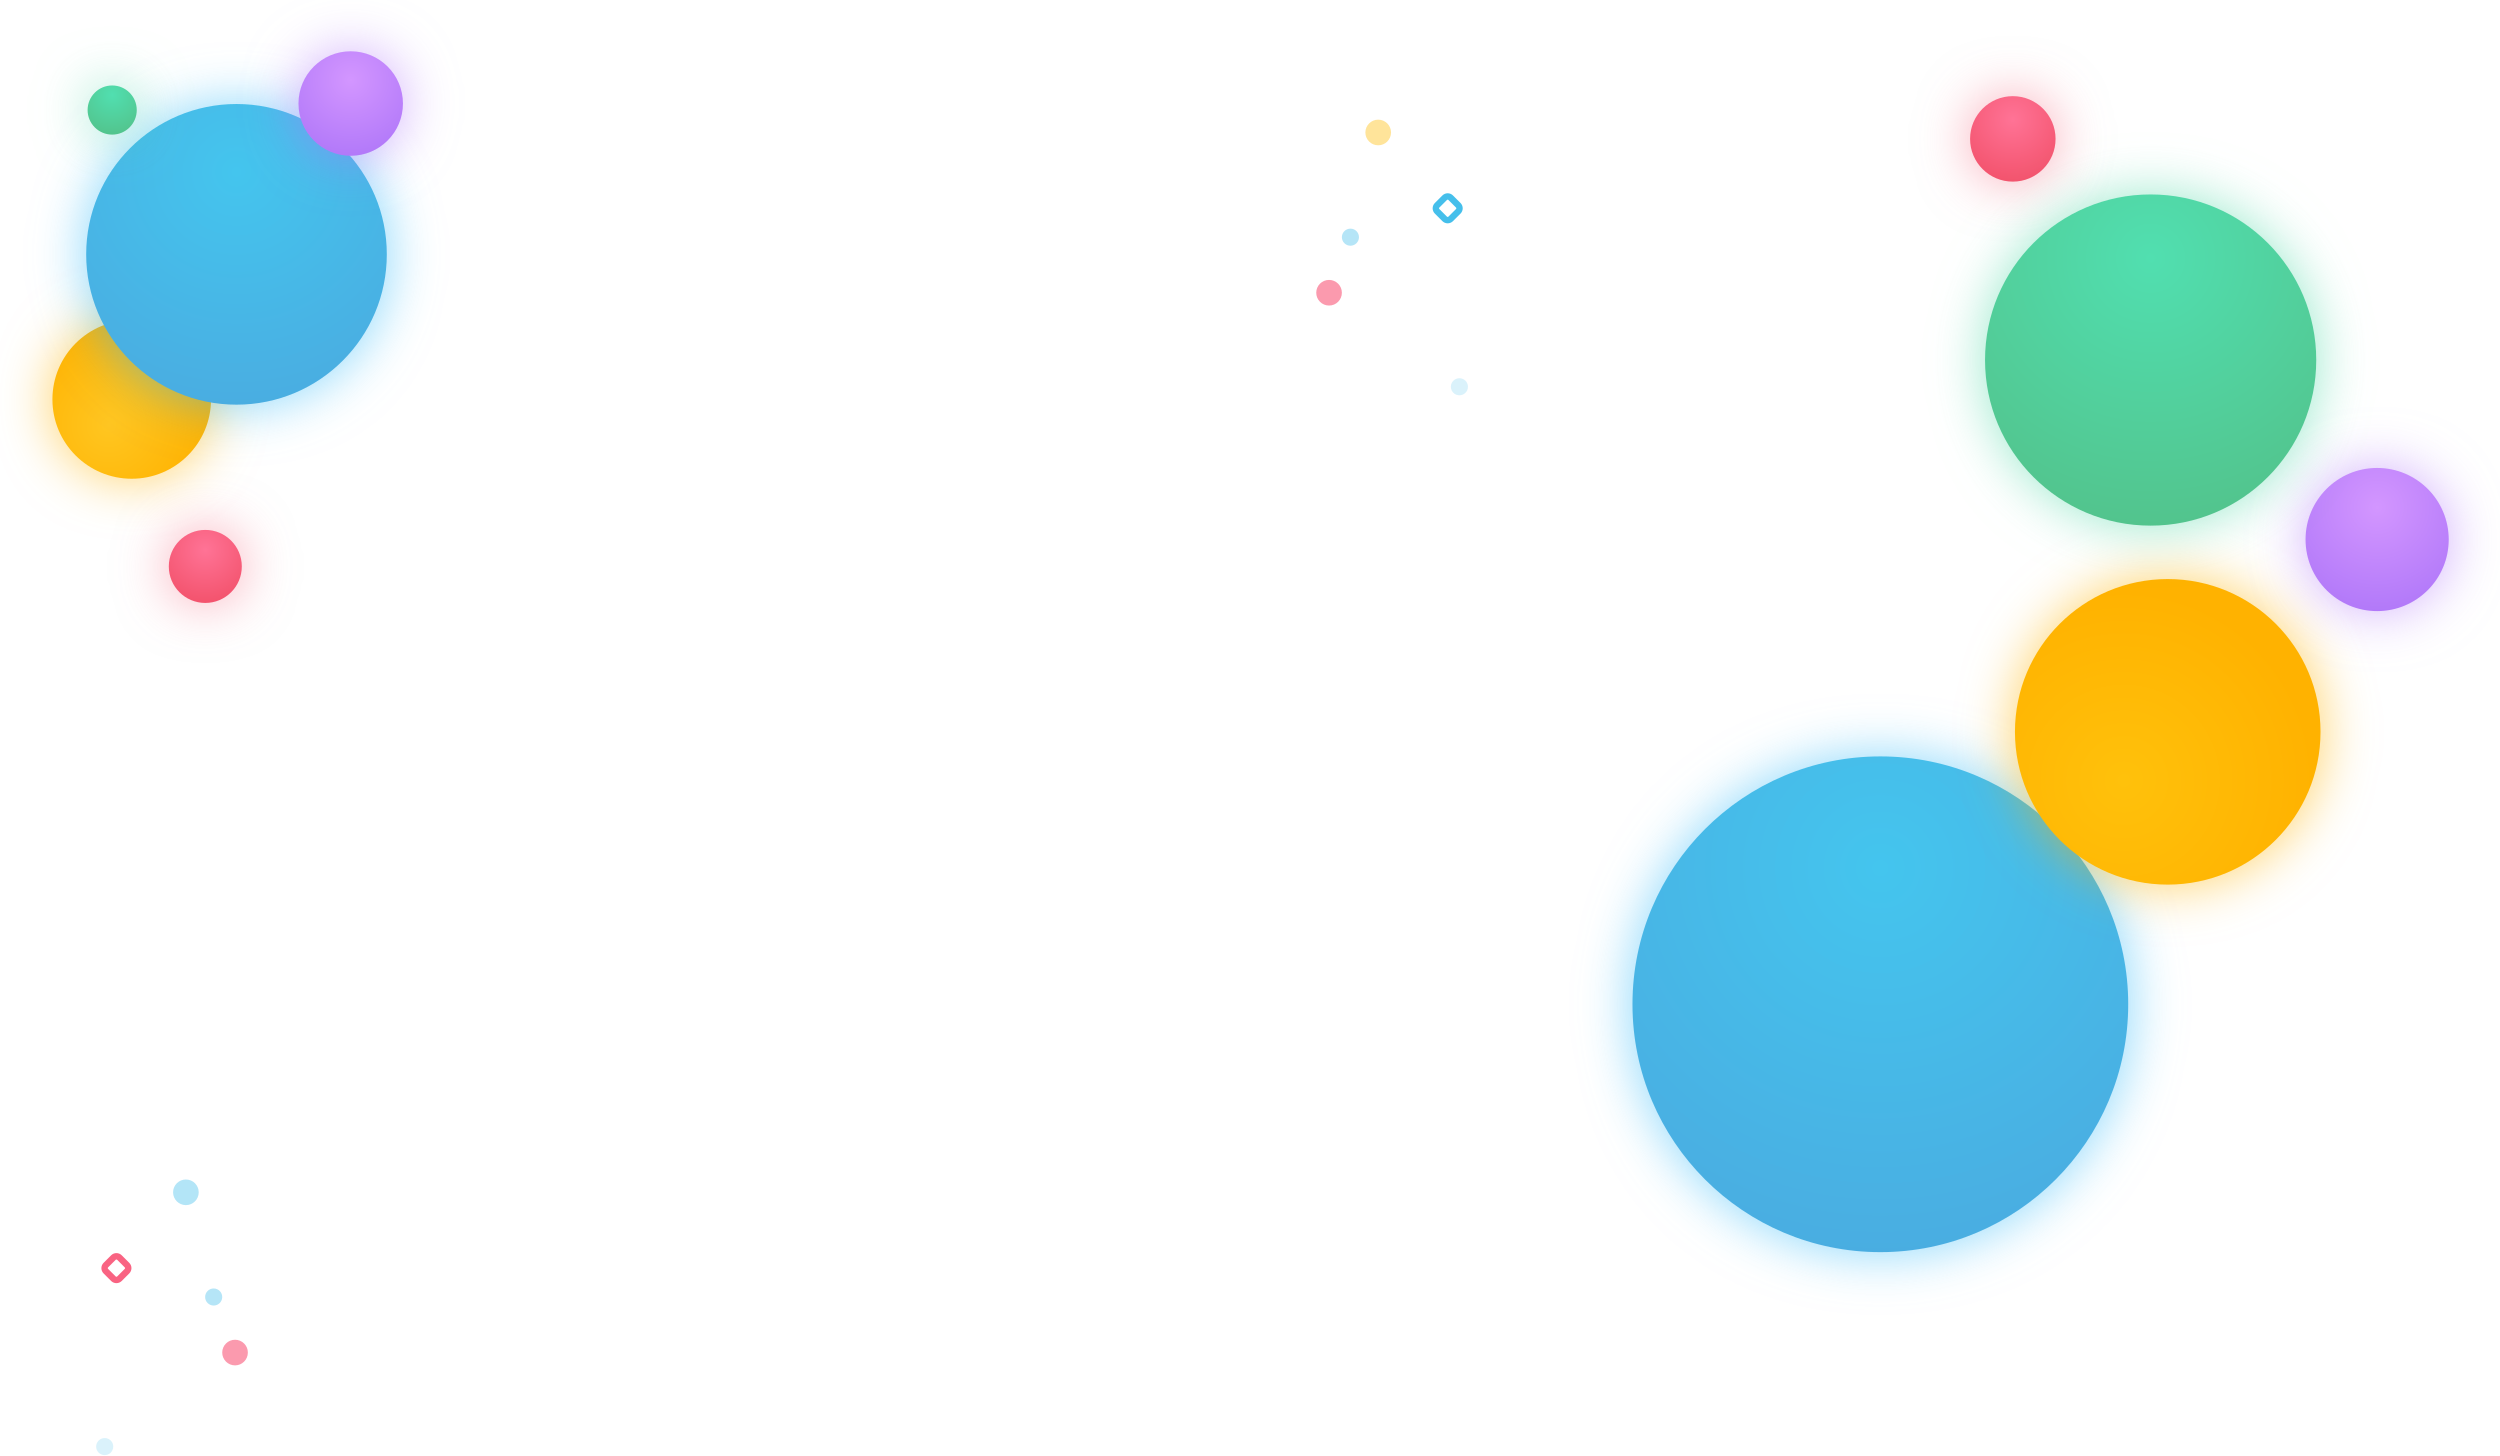
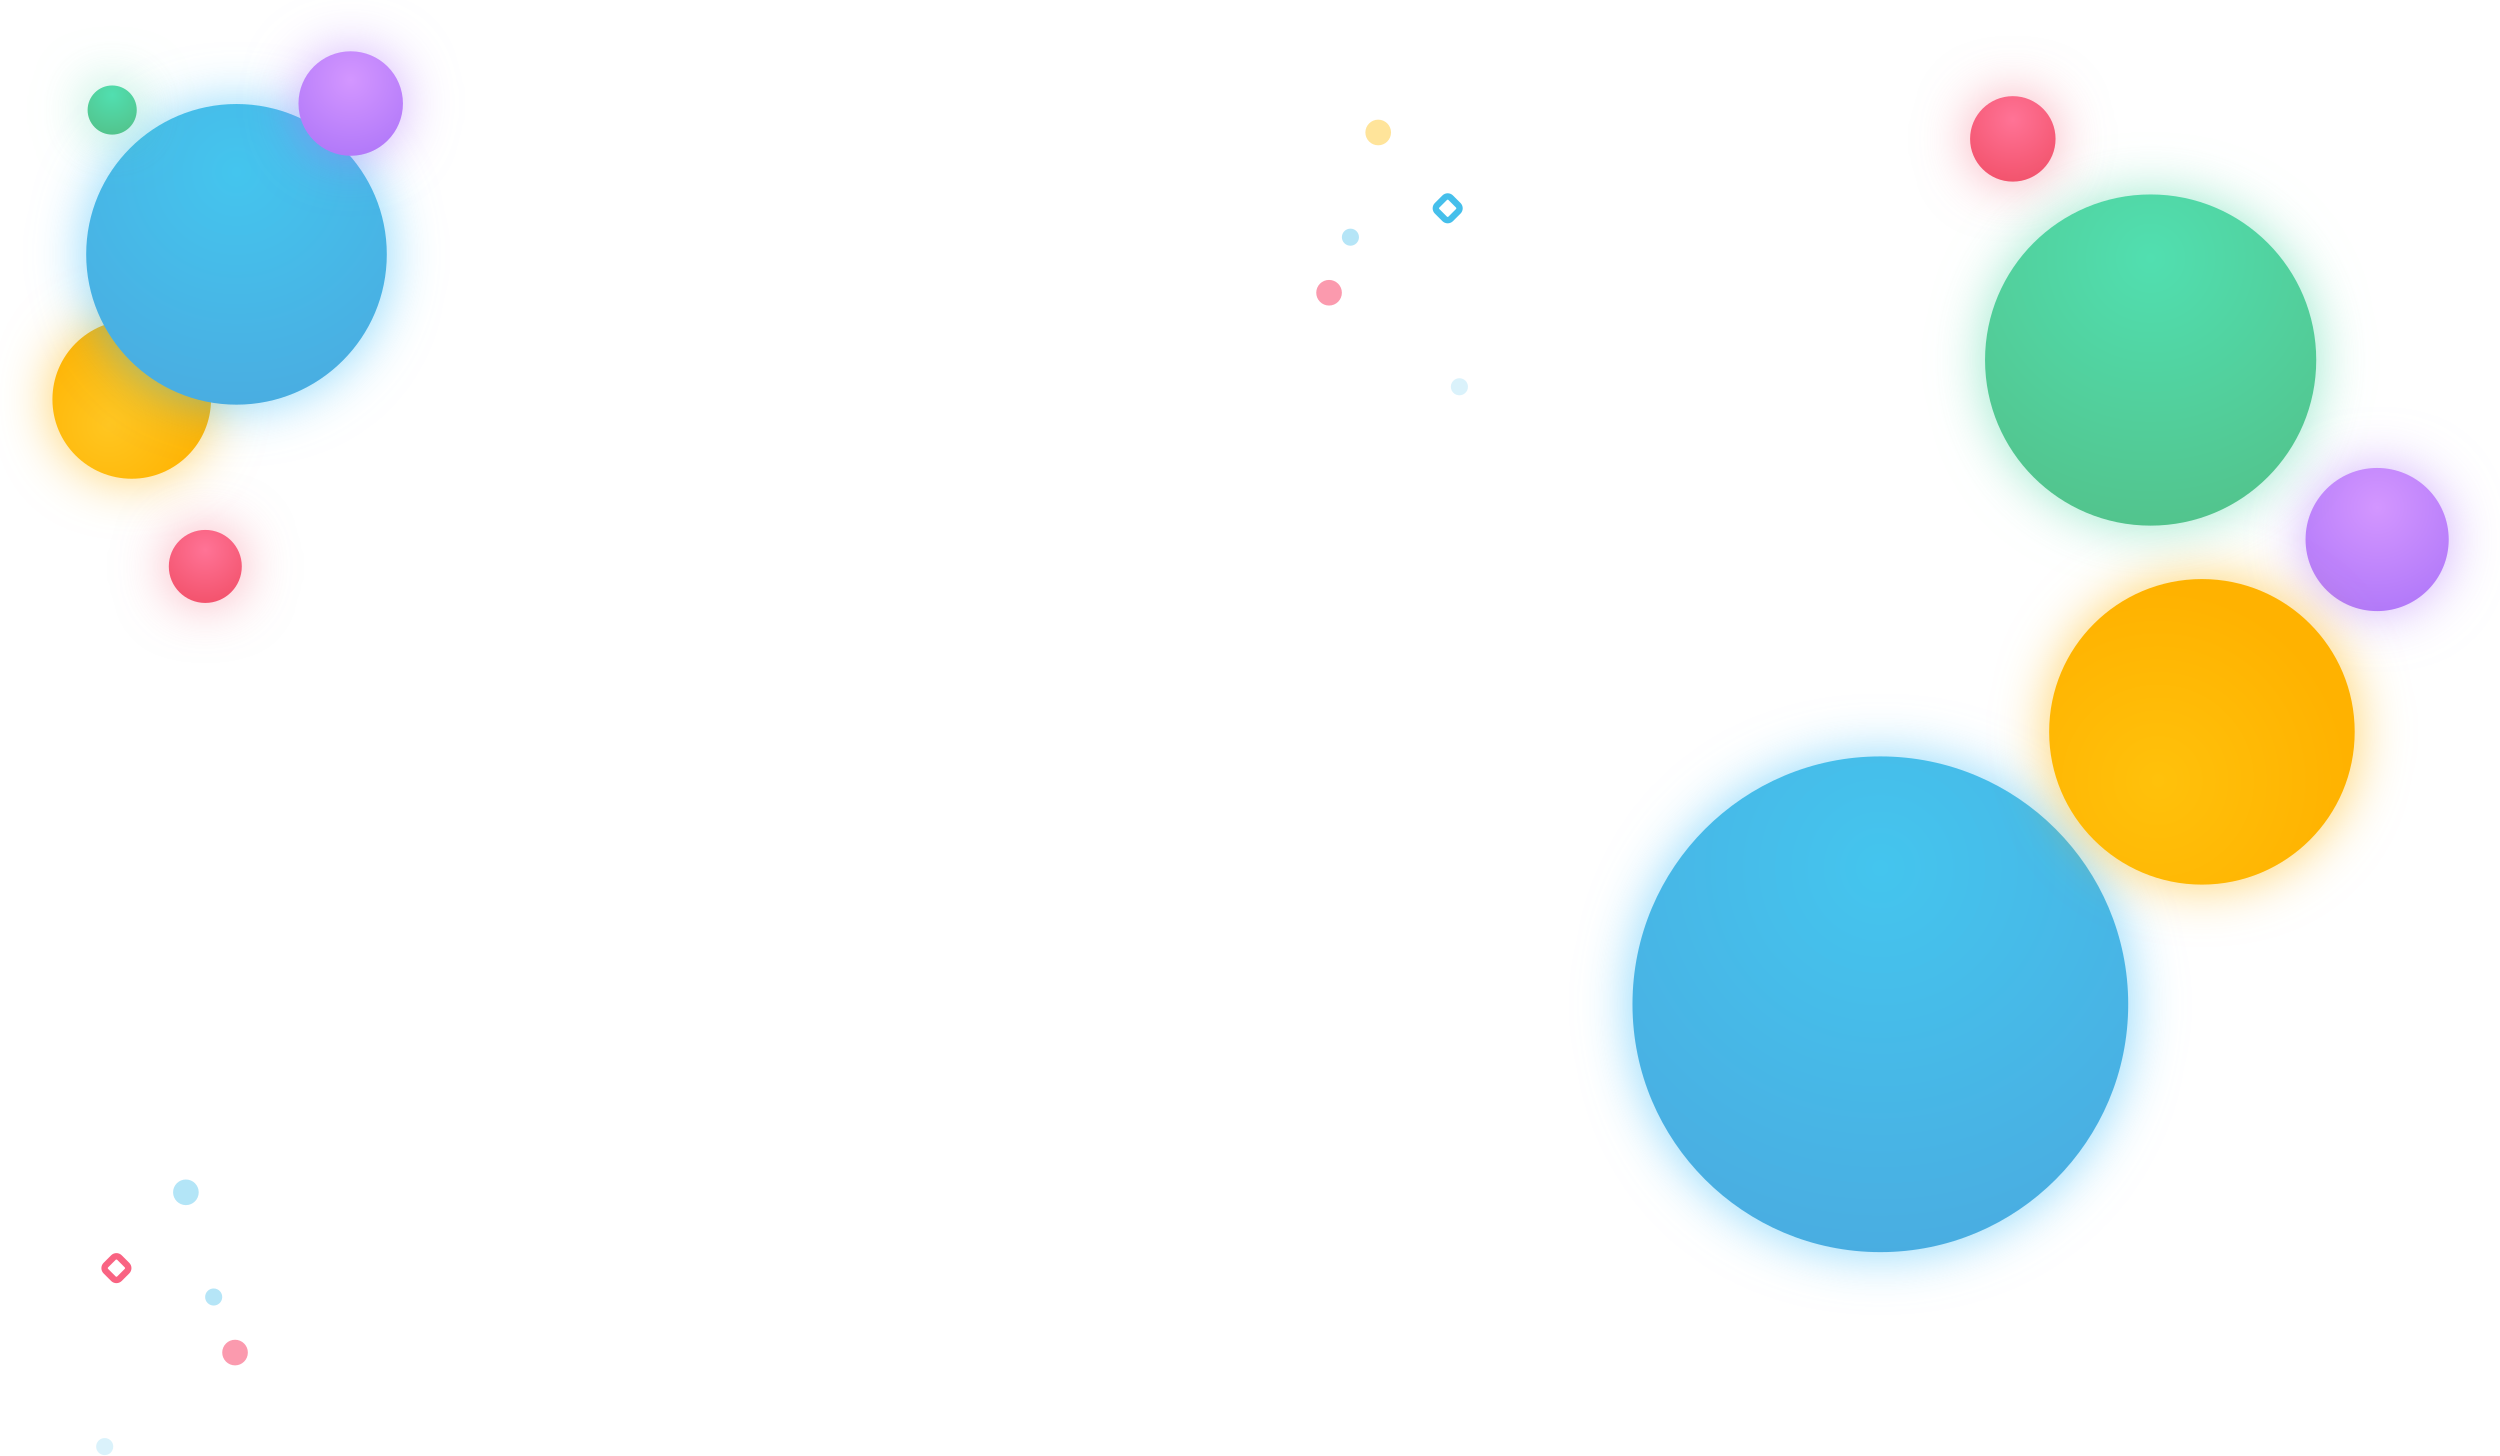
<svg xmlns="http://www.w3.org/2000/svg" xmlns:xlink="http://www.w3.org/1999/xlink" width="1170px" height="681px" viewBox="0 0 1170 681" version="1.1">
  <defs>
    <radialGradient cx="50%" cy="27.517%" fx="50%" fy="27.517%" r="72.483%" id="radialGradient-1">
      <stop stop-color="#D396FF" offset="0%" />
      <stop stop-color="#B279F9" offset="100%" />
    </radialGradient>
    <circle id="path-2" cx="348.5" cy="207.5" r="33.5" />
    <filter x="-56.0%" y="-56.0%" width="211.9%" height="211.9%" filterUnits="objectBoundingBox" id="filter-3">
      <feOffset dx="0" dy="0" in="SourceAlpha" result="shadowOffsetOuter1" />
      <feGaussianBlur stdDeviation="12.5" in="shadowOffsetOuter1" result="shadowBlurOuter1" />
      <feColorMatrix values="0 0 0 0 0.698   0 0 0 0 0.475   0 0 0 0 0.976  0 0 0 0.6 0" type="matrix" in="shadowBlurOuter1" />
    </filter>
    <radialGradient cx="50%" cy="27.105%" fx="50%" fy="27.105%" r="72.895%" id="radialGradient-4">
      <stop stop-color="#FF7396" offset="0%" />
      <stop stop-color="#F3536D" offset="100%" />
    </radialGradient>
    <circle id="path-5" cx="178" cy="20" r="20" />
    <filter x="-93.8%" y="-93.8%" width="287.5%" height="287.5%" filterUnits="objectBoundingBox" id="filter-6">
      <feOffset dx="0" dy="0" in="SourceAlpha" result="shadowOffsetOuter1" />
      <feGaussianBlur stdDeviation="12.5" in="shadowOffsetOuter1" result="shadowBlurOuter1" />
      <feColorMatrix values="0 0 0 0 0.953   0 0 0 0 0.325   0 0 0 0 0.427  0 0 0 0.5 0" type="matrix" in="shadowBlurOuter1" />
    </filter>
    <radialGradient cx="50%" cy="22.572%" fx="50%" fy="22.572%" r="84.639%" id="radialGradient-7">
      <stop stop-color="#44C5EE" offset="0%" />
      <stop stop-color="#4AABE0" offset="100%" />
    </radialGradient>
    <circle id="path-8" cx="116" cy="425" r="116" />
    <filter x="-16.2%" y="-16.2%" width="132.3%" height="132.3%" filterUnits="objectBoundingBox" id="filter-9">
      <feOffset dx="0" dy="0" in="SourceAlpha" result="shadowOffsetOuter1" />
      <feGaussianBlur stdDeviation="12.5" in="shadowOffsetOuter1" result="shadowBlurOuter1" />
      <feColorMatrix values="0 0 0 0 0.223   0 0 0 0 0.734   0 0 0 0 0.975  0 0 0 0.602 0" type="matrix" in="shadowBlurOuter1" />
    </filter>
    <radialGradient cx="35.68%" cy="65.932%" fx="35.68%" fy="65.932%" r="62.596%" id="radialGradient-10">
      <stop stop-color="#FFC10B" offset="0%" />
      <stop stop-color="#FFB200" offset="100%" />
    </radialGradient>
-     <circle id="path-11" cx="250.5" cy="297.5" r="71.5" />
+     <circle id="path-11" cx="266.5" cy="297.5" r="71.5" />
    <filter x="-26.2%" y="-26.2%" width="152.4%" height="152.4%" filterUnits="objectBoundingBox" id="filter-12">
      <feOffset dx="0" dy="0" in="SourceAlpha" result="shadowOffsetOuter1" />
      <feGaussianBlur stdDeviation="12.5" in="shadowOffsetOuter1" result="shadowBlurOuter1" />
      <feColorMatrix values="0 0 0 0 1   0 0 0 0 0.698   0 0 0 0 0  0 0 0 0.6 0" type="matrix" in="shadowBlurOuter1" />
    </filter>
    <radialGradient cx="50%" cy="19.249%" fx="50%" fy="19.249%" r="80.751%" id="radialGradient-13">
      <stop stop-color="#51DFB0" offset="0%" />
      <stop stop-color="#52C48D" offset="100%" />
    </radialGradient>
    <circle id="path-14" cx="242.5" cy="123.5" r="77.5" />
    <filter x="-24.2%" y="-24.2%" width="148.4%" height="148.4%" filterUnits="objectBoundingBox" id="filter-15">
      <feOffset dx="0" dy="0" in="SourceAlpha" result="shadowOffsetOuter1" />
      <feGaussianBlur stdDeviation="12.5" in="shadowOffsetOuter1" result="shadowBlurOuter1" />
      <feColorMatrix values="0 0 0 0 0.318   0 0 0 0 0.847   0 0 0 0 0.655  0 0 0 0.598 0" type="matrix" in="shadowBlurOuter1" />
    </filter>
    <radialGradient cx="35.68%" cy="65.932%" fx="35.68%" fy="65.932%" r="62.6%" gradientTransform="translate(0.3568,0.659325),scale(1,0.999658),rotate(25.33627),translate(-0.3568,-0.659325)" id="radialGradient-16">
      <stop stop-color="#FFC621" offset="0%" />
      <stop stop-color="#FFB200" offset="100%" />
    </radialGradient>
    <ellipse id="path-17" cx="37.647" cy="162.925" rx="37.112" ry="37.125" />
    <filter x="-50.5%" y="-50.5%" width="201.0%" height="201.0%" filterUnits="objectBoundingBox" id="filter-18">
      <feOffset dx="0" dy="0" in="SourceAlpha" result="shadowOffsetOuter1" />
      <feGaussianBlur stdDeviation="12.5" in="shadowOffsetOuter1" result="shadowBlurOuter1" />
      <feColorMatrix values="0 0 0 0 1   0 0 0 0 0.698   0 0 0 0 0  0 0 0 0.6 0" type="matrix" in="shadowBlurOuter1" />
    </filter>
    <radialGradient cx="50%" cy="22.572%" fx="50%" fy="22.572%" r="84.652%" gradientTransform="translate(0.5,0.225718),scale(1,0.999843),rotate(90),translate(-0.5,-0.225718)" id="radialGradient-19">
      <stop stop-color="#44C5EE" offset="0%" />
      <stop stop-color="#4AABE0" offset="100%" />
    </radialGradient>
    <ellipse id="path-20" cx="86.679" cy="95.03" rx="70.344" ry="70.355" />
    <filter x="-26.7%" y="-26.7%" width="153.3%" height="153.3%" filterUnits="objectBoundingBox" id="filter-21">
      <feOffset dx="0" dy="0" in="SourceAlpha" result="shadowOffsetOuter1" />
      <feGaussianBlur stdDeviation="12.5" in="shadowOffsetOuter1" result="shadowBlurOuter1" />
      <feColorMatrix values="0 0 0 0 0.223   0 0 0 0 0.734   0 0 0 0 0.975  0 0 0 0.602 0" type="matrix" in="shadowBlurOuter1" />
    </filter>
    <radialGradient cx="50%" cy="27.105%" fx="50%" fy="27.105%" r="72.92%" gradientTransform="translate(0.5,0.27105),scale(1,0.999658),rotate(90),translate(-0.5,-0.27105)" id="radialGradient-22">
      <stop stop-color="#FF7396" offset="0%" />
      <stop stop-color="#F3536D" offset="100%" />
    </radialGradient>
    <ellipse id="path-23" cx="72.083" cy="241.089" rx="17.083" ry="17.089" />
    <filter x="-109.8%" y="-109.7%" width="319.5%" height="319.4%" filterUnits="objectBoundingBox" id="filter-24">
      <feOffset dx="0" dy="0" in="SourceAlpha" result="shadowOffsetOuter1" />
      <feGaussianBlur stdDeviation="12.5" in="shadowOffsetOuter1" result="shadowBlurOuter1" />
      <feColorMatrix values="0 0 0 0 0.953   0 0 0 0 0.325   0 0 0 0 0.427  0 0 0 0.5 0" type="matrix" in="shadowBlurOuter1" />
    </filter>
    <radialGradient cx="50%" cy="27.517%" fx="50%" fy="27.517%" r="72.508%" gradientTransform="translate(0.5,0.275165),scale(1,0.999658),rotate(90),translate(-0.5,-0.275165)" id="radialGradient-25">
      <stop stop-color="#D396FF" offset="0%" />
      <stop stop-color="#B279F9" offset="100%" />
    </radialGradient>
    <ellipse id="path-26" cx="140.134" cy="24.455" rx="24.447" ry="24.455" />
    <filter x="-76.7%" y="-76.7%" width="253.4%" height="253.3%" filterUnits="objectBoundingBox" id="filter-27">
      <feOffset dx="0" dy="0" in="SourceAlpha" result="shadowOffsetOuter1" />
      <feGaussianBlur stdDeviation="12.5" in="shadowOffsetOuter1" result="shadowBlurOuter1" />
      <feColorMatrix values="0 0 0 0 0.698   0 0 0 0 0.475   0 0 0 0 0.976  0 0 0 0.6 0" type="matrix" in="shadowBlurOuter1" />
    </filter>
    <circle id="path-28" cx="28.5" cy="27.5" r="11.5" />
    <filter x="-163.0%" y="-163.0%" width="426.1%" height="426.1%" filterUnits="objectBoundingBox" id="filter-29">
      <feOffset dx="0" dy="0" in="SourceAlpha" result="shadowOffsetOuter1" />
      <feGaussianBlur stdDeviation="12.5" in="shadowOffsetOuter1" result="shadowBlurOuter1" />
      <feColorMatrix values="0 0 0 0 0.318   0 0 0 0 0.847   0 0 0 0 0.655  0 0 0 0.598 0" type="matrix" in="shadowBlurOuter1" />
    </filter>
  </defs>
  <g id="1---Home-Page" stroke="none" stroke-width="1" fill="none" fill-rule="evenodd">
-     <g id="1.4.1---Home-Page" transform="translate(-73, -69)">
-       <g id="Group-6" transform="translate(97, 93)">
+     <g id="1.4.4---Home-Page" transform="translate(-73, -69)">
+       <g id="Group" transform="translate(97, 93)">
        <g id="Ellements" transform="translate(21, 32)">
          <g id="Group-4" transform="translate(606.5, 64.5) scale(-1, 1) translate(-606.5, -64.5) translate(571, 0)">
            <rect id="Rectangle-Copy-5" stroke="#45BFEB" stroke-width="3" transform="translate(9.485281, 41.48528) rotate(-315) translate(-9.485281, -41.48528) " x="4.985" y="36.985" width="9" height="9" rx="2" />
            <circle id="Oval-Copy-6" fill="#45BFEB" opacity="0.2" cx="4" cy="125" r="4" />
            <circle id="Oval-Copy-14" fill="#45BFEB" opacity="0.4" cx="55" cy="55" r="4" />
            <circle id="Oval-Copy-15" fill="#F96382" opacity="0.646" cx="65" cy="81" r="6" />
            <circle id="Oval-Copy-16" fill="#FFBC07" opacity="0.408" cx="42" cy="6" r="6" />
          </g>
          <g id="Group-5" transform="translate(0, 496)">
            <rect id="Rectangle-Copy-4" stroke="#F96382" stroke-width="3" transform="translate(9.485281, 41.48528) rotate(-315) translate(-9.485281, -41.48528) " x="4.985" y="36.985" width="9" height="9" rx="2" />
            <circle id="Oval-Copy-5" fill="#45BFEB" opacity="0.2" cx="4" cy="125" r="4" />
            <circle id="Oval-Copy-11" fill="#45BFEB" opacity="0.4" cx="55" cy="55" r="4" />
            <circle id="Oval-Copy-12" fill="#F96382" opacity="0.646" cx="65" cy="81" r="6" />
            <circle id="Oval-Copy-13" fill="#45BFEB" opacity="0.408" cx="42" cy="6" r="6" />
          </g>
        </g>
-         <g id="Left-Elements" transform="translate(740, 21)" />
-         <g id="Elements" transform="translate(740, 21)" fill-rule="nonzero">
-           <g id="Element">
-             <use fill="black" fill-opacity="1" filter="url(#filter-3)" xlink:href="#path-2" />
-             <use fill="url(#radialGradient-1)" xlink:href="#path-2" />
-           </g>
-           <g id="Element">
-             <use fill="black" fill-opacity="1" filter="url(#filter-6)" xlink:href="#path-5" />
-             <use fill="url(#radialGradient-4)" xlink:href="#path-5" />
-           </g>
-           <g id="Element">
-             <use fill="black" fill-opacity="1" filter="url(#filter-9)" xlink:href="#path-8" />
-             <use fill="url(#radialGradient-7)" xlink:href="#path-8" />
-           </g>
-           <g id="Element">
-             <use fill="black" fill-opacity="1" filter="url(#filter-12)" xlink:href="#path-11" />
-             <use fill="url(#radialGradient-10)" xlink:href="#path-11" />
-           </g>
-           <g id="Element">
-             <use fill="black" fill-opacity="1" filter="url(#filter-15)" xlink:href="#path-14" />
-             <use fill="url(#radialGradient-13)" xlink:href="#path-14" />
+         <g id="Left-Elements" transform="translate(740, 21)" fill-rule="nonzero">
+           <g id="Elements">
+             <g id="Element-Copy">
+               <use fill="black" fill-opacity="1" filter="url(#filter-3)" xlink:href="#path-2" />
+               <use fill="url(#radialGradient-1)" xlink:href="#path-2" />
+             </g>
+             <g id="Element-Copy-2">
+               <use fill="black" fill-opacity="1" filter="url(#filter-6)" xlink:href="#path-5" />
+               <use fill="url(#radialGradient-4)" xlink:href="#path-5" />
+             </g>
+             <g id="Element-Copy-3">
+               <use fill="black" fill-opacity="1" filter="url(#filter-9)" xlink:href="#path-8" />
+               <use fill="url(#radialGradient-7)" xlink:href="#path-8" />
+             </g>
+             <g id="Element-Copy-4">
+               <use fill="black" fill-opacity="1" filter="url(#filter-12)" xlink:href="#path-11" />
+               <use fill="url(#radialGradient-10)" xlink:href="#path-11" />
+             </g>
+             <g id="Element-Copy-5">
+               <use fill="black" fill-opacity="1" filter="url(#filter-15)" xlink:href="#path-14" />
+               <use fill="url(#radialGradient-13)" xlink:href="#path-14" />
+             </g>
          </g>
        </g>
        <g id="Right-Elements" fill-rule="nonzero">
-           <g id="Elements">
-             <g id="Element">
+           <g id="Elements-Copy">
+             <g id="Element-Copy-6">
              <use fill="black" fill-opacity="1" filter="url(#filter-18)" xlink:href="#path-17" />
              <use fill="url(#radialGradient-16)" xlink:href="#path-17" />
            </g>
-             <g id="Element">
+             <g id="Element-Copy-7">
              <use fill="black" fill-opacity="1" filter="url(#filter-21)" xlink:href="#path-20" />
              <use fill="url(#radialGradient-19)" xlink:href="#path-20" />
            </g>
-             <g id="Element">
+             <g id="Element-Copy-8">
              <use fill="black" fill-opacity="1" filter="url(#filter-24)" xlink:href="#path-23" />
              <use fill="url(#radialGradient-22)" xlink:href="#path-23" />
            </g>
-             <g id="Element">
+             <g id="Element-Copy-9">
              <use fill="black" fill-opacity="1" filter="url(#filter-27)" xlink:href="#path-26" />
              <use fill="url(#radialGradient-25)" xlink:href="#path-26" />
            </g>
          </g>
          <g id="Element">
            <use fill="black" fill-opacity="1" filter="url(#filter-29)" xlink:href="#path-28" />
            <use fill="url(#radialGradient-13)" xlink:href="#path-28" />
          </g>
        </g>
      </g>
    </g>
  </g>
</svg>
